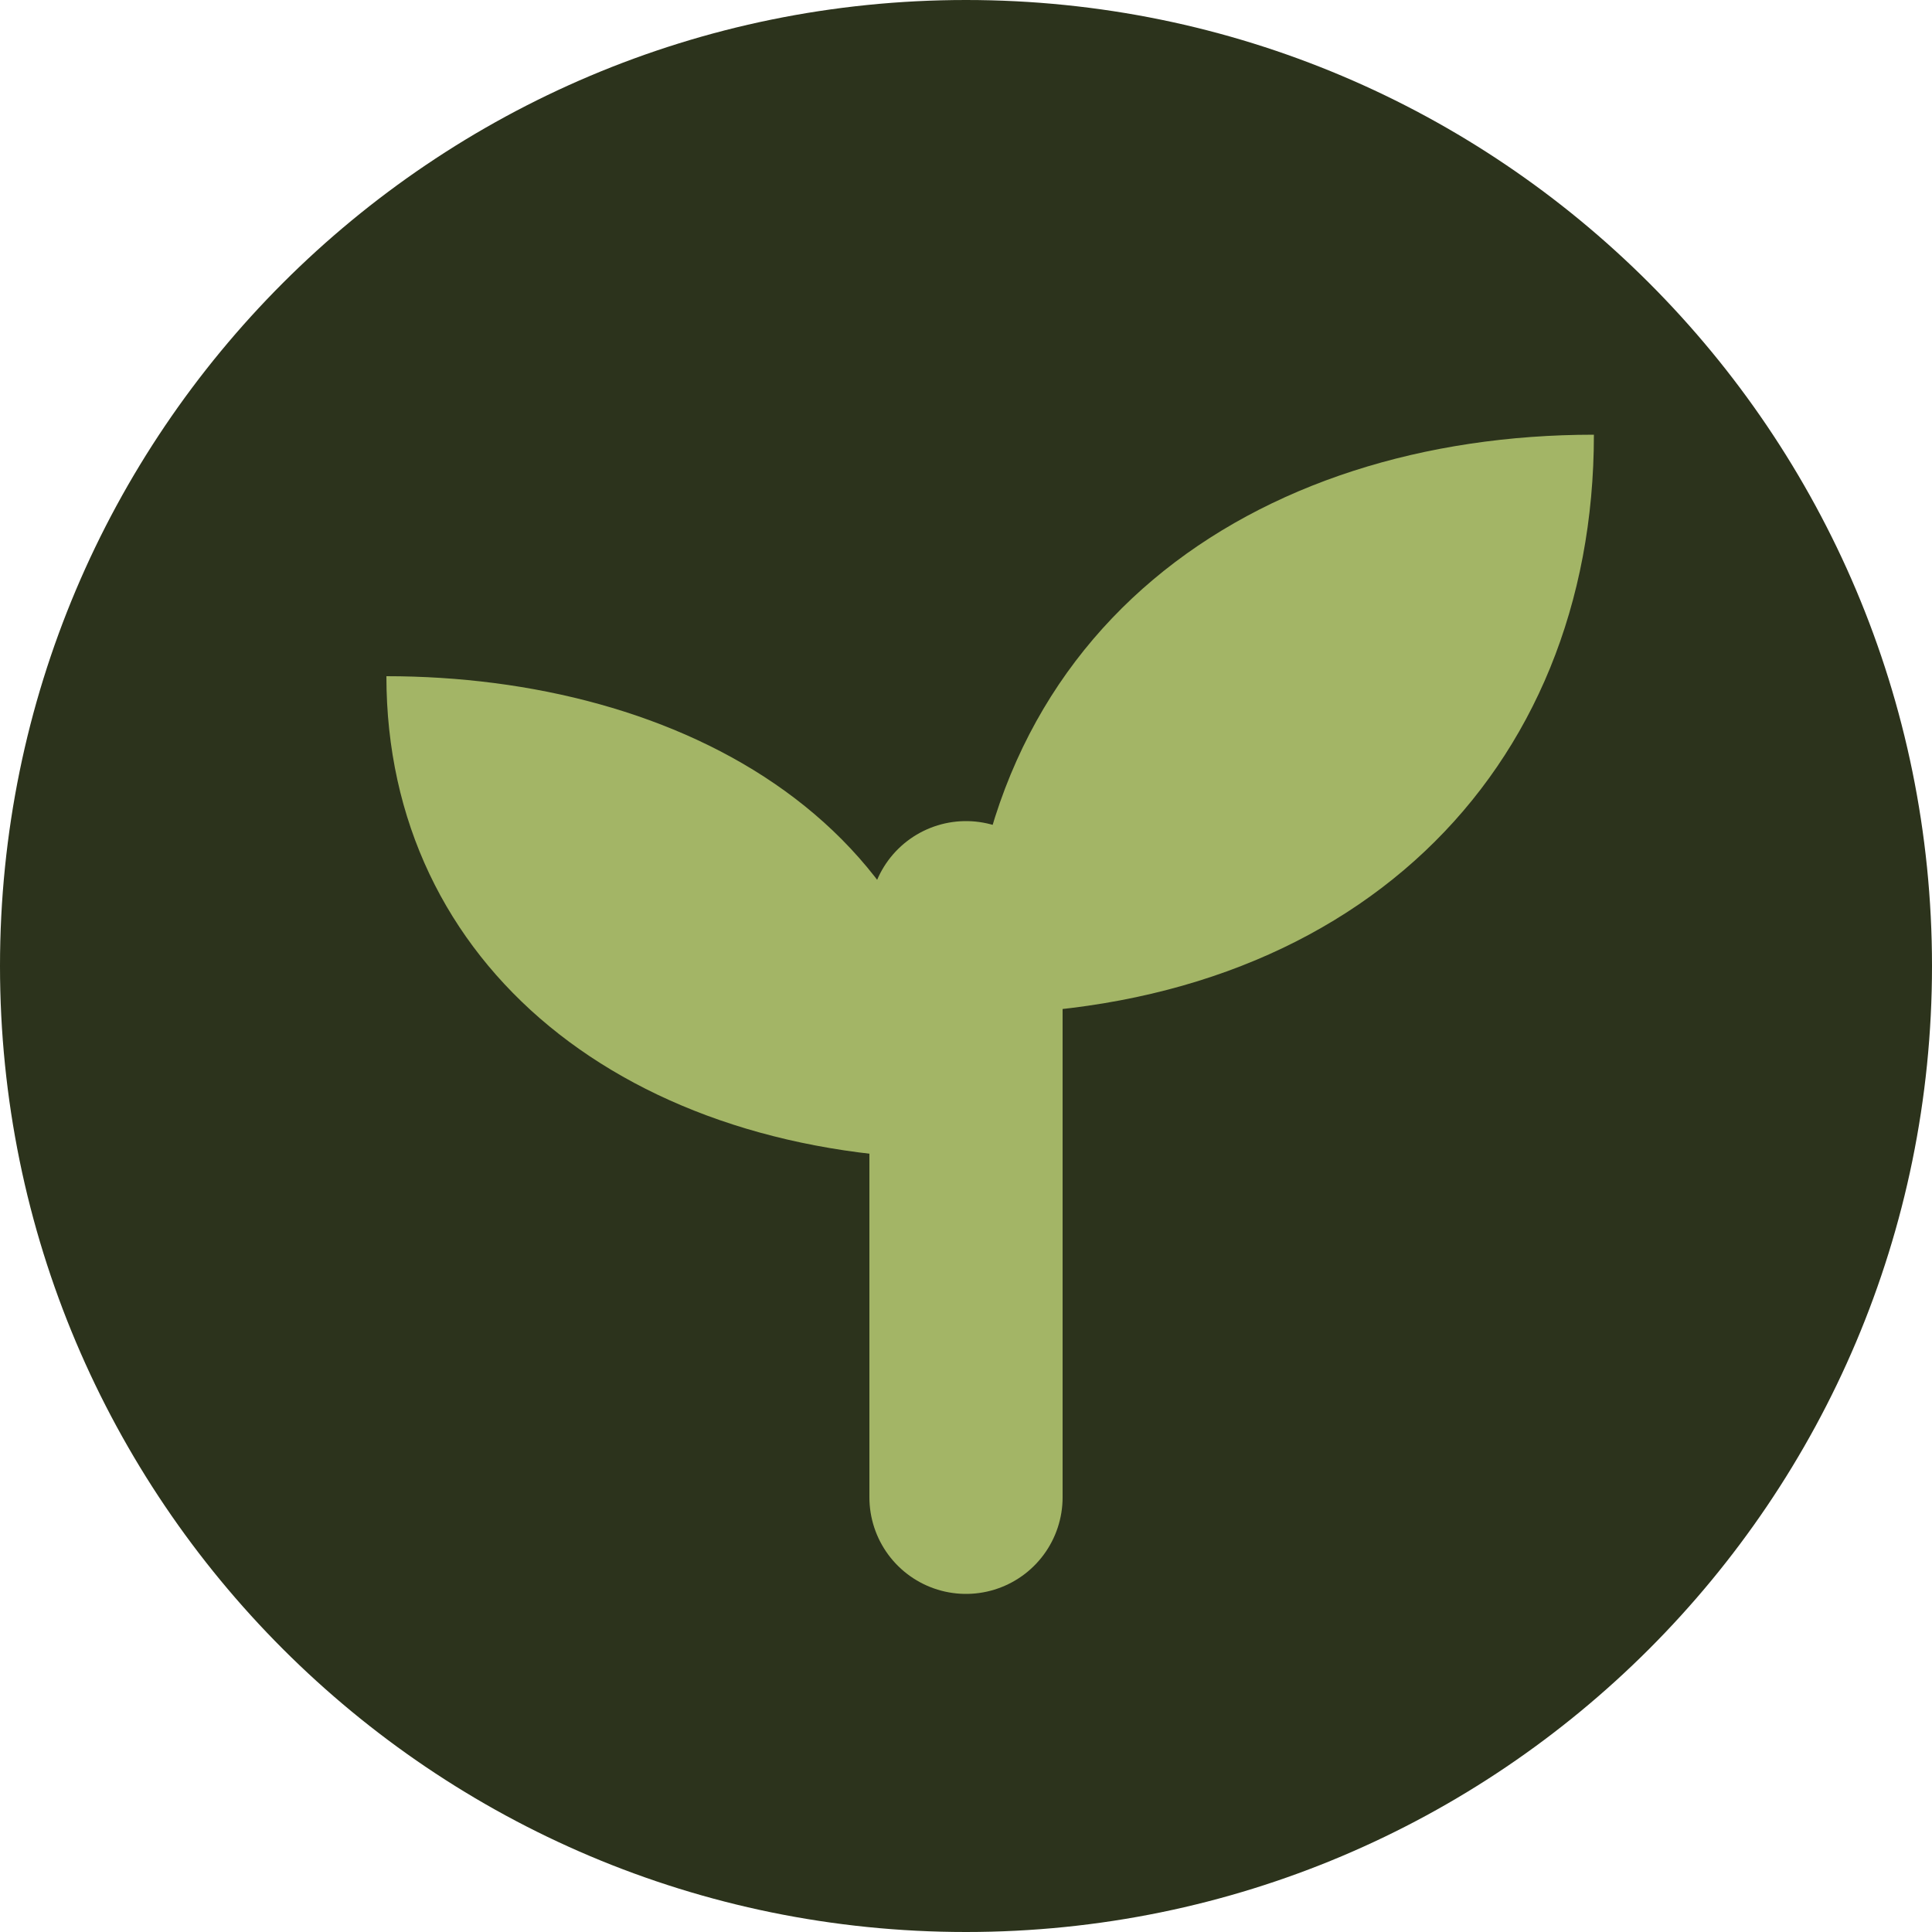
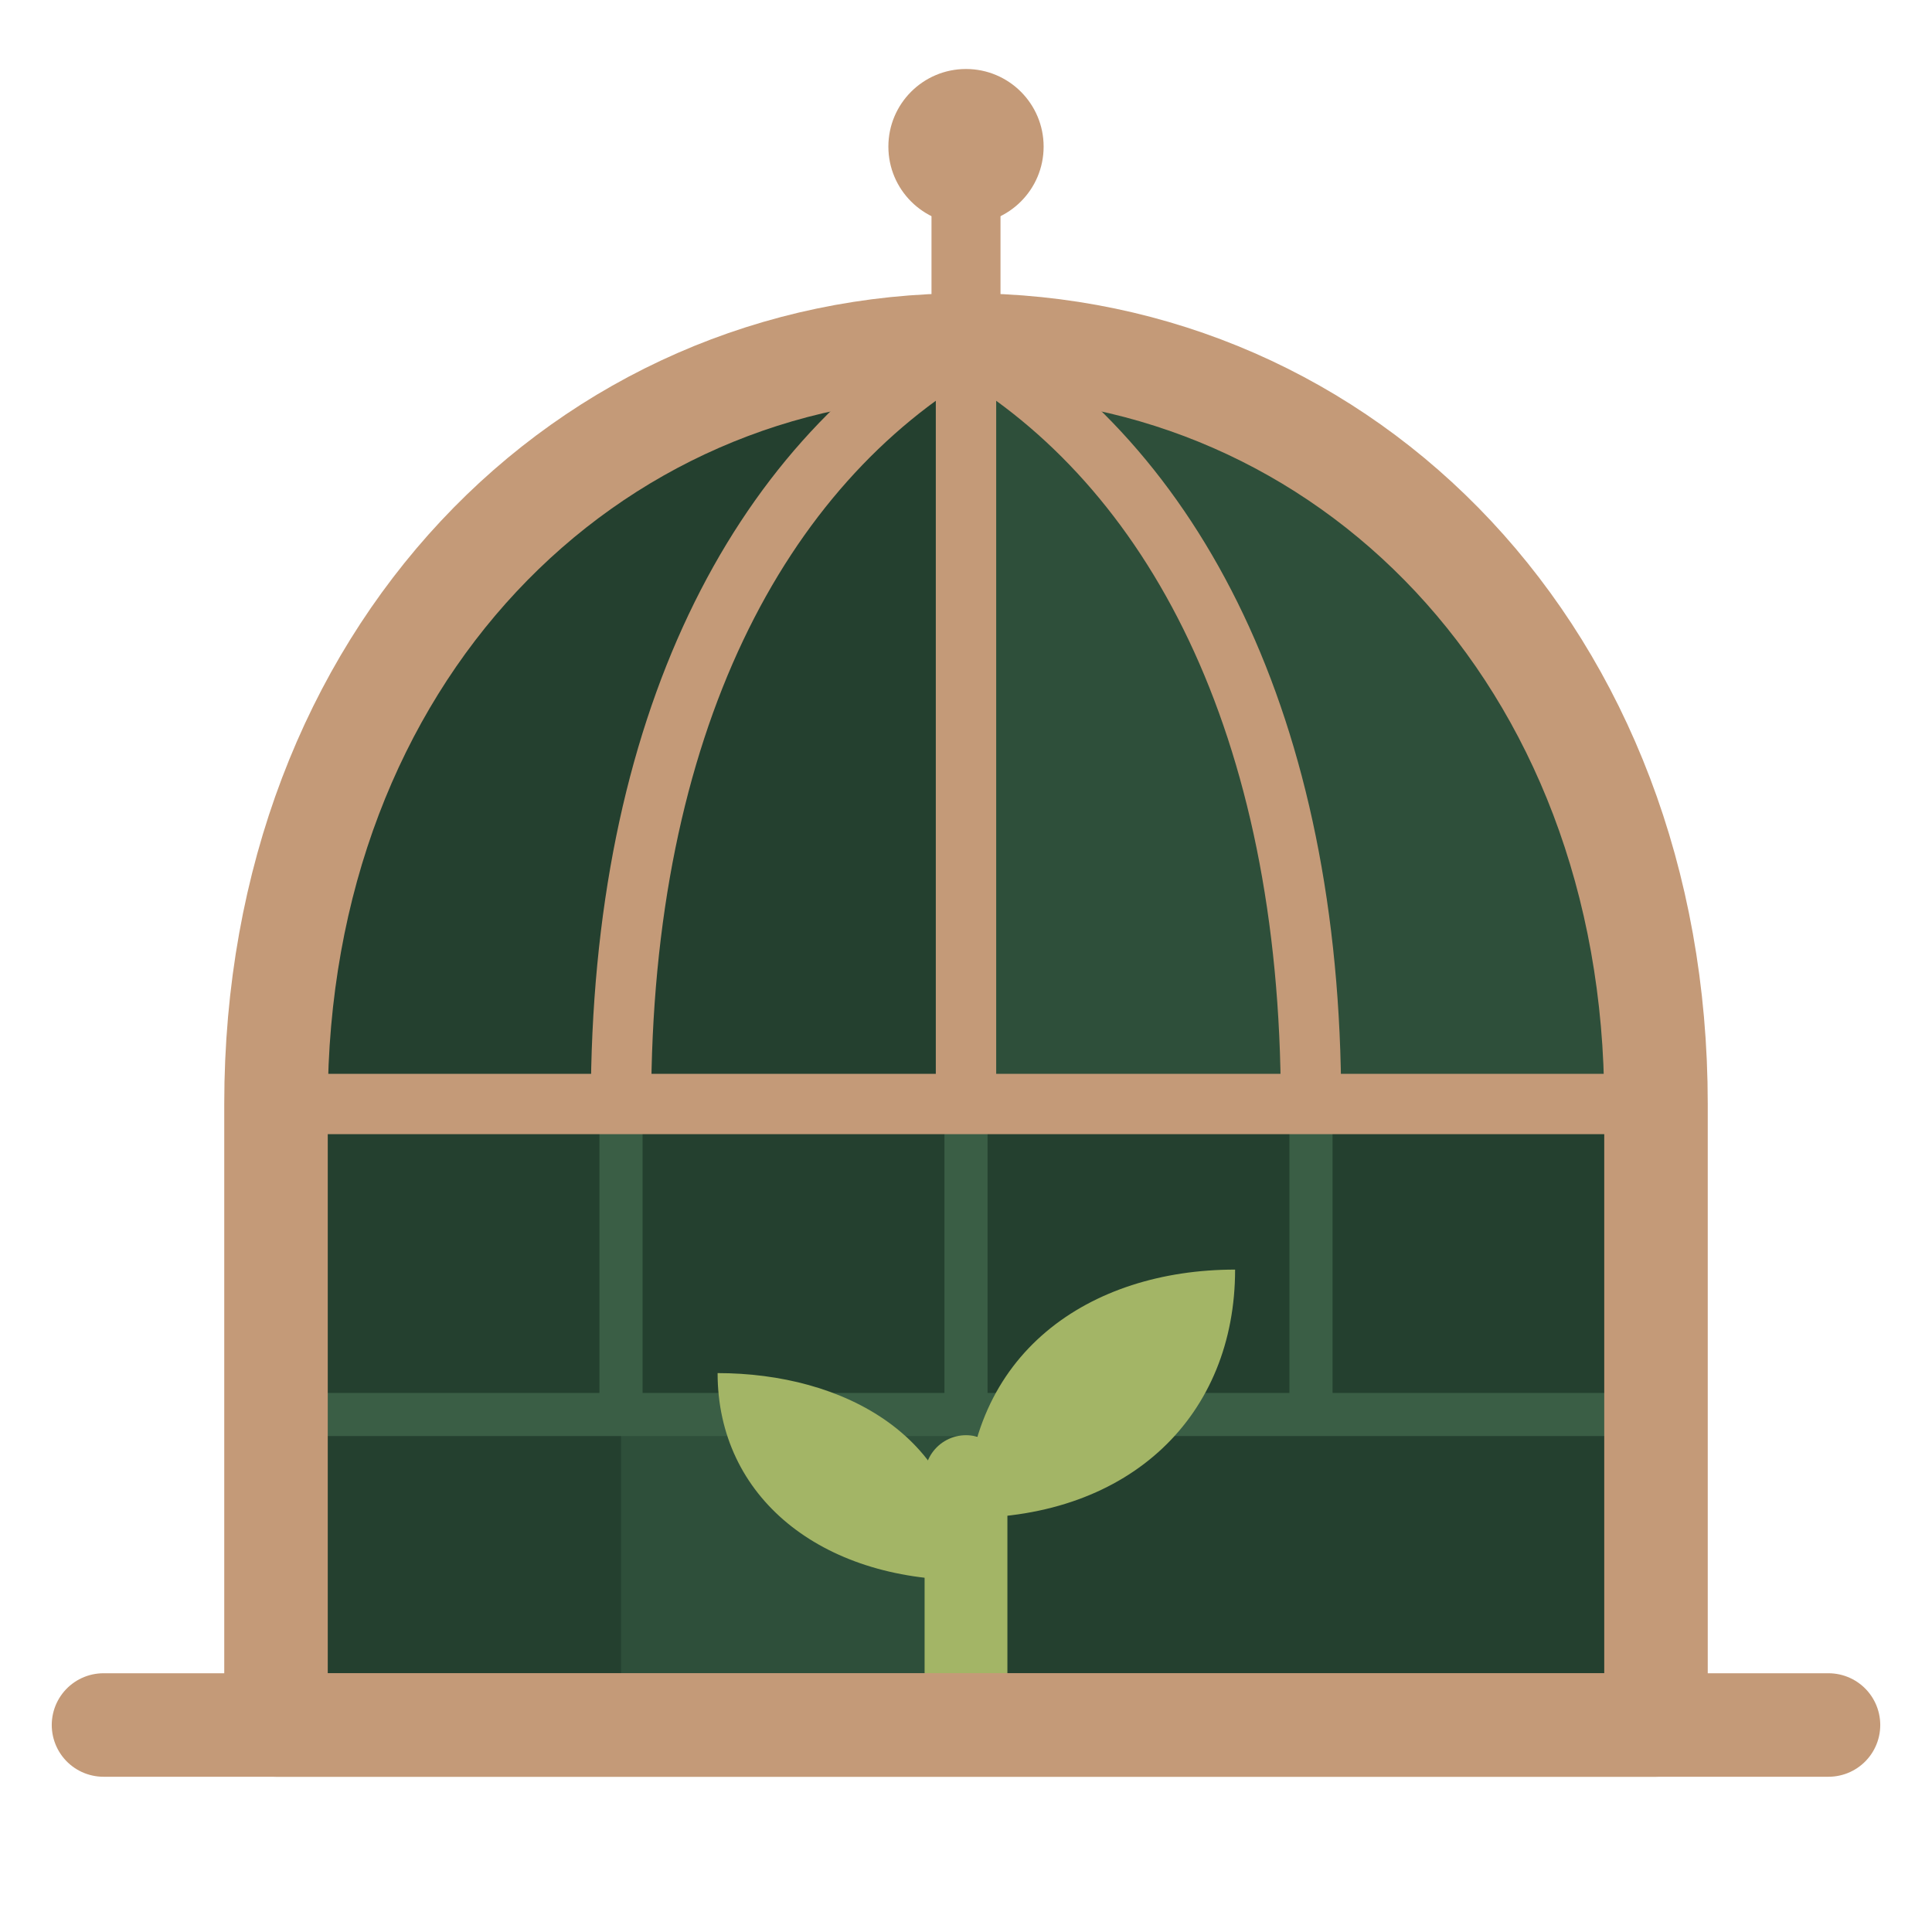
- <svg xmlns="http://www.w3.org/2000/svg" viewBox="0 0 24 24" width="96" height="96" role="img" aria-label="Cloche sprout">
-   <circle cx="12" cy="12" r="12" fill="#2C331C" />
-   <g transform="translate(12 12) scale(0.5) translate(-60 -88.8)">
-     <path d="M60 102 V87.6" stroke="#A3B566" stroke-width="4.8" stroke-linecap="round" fill="none" />
-     <path d="M60 90 C60 80.4 67.2 75.6 75.6 75.6 C75.6 84 69.6 90 60 90 Z M60 93.6 C60 85.2 52.8 81.6 45.6 81.6 C45.6 88.8 51.6 93.6 60 93.6 Z" fill="#A3B566" />
+ <svg xmlns="http://www.w3.org/2000/svg" viewBox="4 2 112 112" width="96" height="96" role="img" aria-label="Cloche logo for dark grounds">
+   <path d="M20 102 V66 C20 40 38 22 60 22 C82 22 100 40 100 66 V102 Z" fill="#24402F" />
+   <path d="M60 22 C82 22 100 40 100 66 H60 Z" fill="#2E4F3A" />
+   <path d="M40 84 H60 V102 H40 Z" fill="#2E4F3A" />
+   <path d="M20 84 H100 M40 66 V84 M60 66 V84 M80 66 V84" stroke="#3A5E45" stroke-width="2.5" fill="none" />
+   <path d="M60 102 V87.6" stroke="#A3B566" stroke-width="4.8" stroke-linecap="round" fill="none" />
+   <path d="M60 90 C60 80.4 67.2 75.6 75.6 75.6 C75.6 84 69.6 90 60 90 Z M60 93.6 C60 85.2 52.8 81.6 45.6 81.6 C45.6 88.8 51.6 93.6 60 93.6 Z" fill="#A3B566" />
+   <g fill="none" stroke="#C49A78" stroke-linecap="round" stroke-linejoin="round">
+     <path d="M20 66 H100 M40 66 C40 44 48 29 60 22 M80 66 C80 44 72 29 60 22 M60 22 V66" stroke-width="3.5" />
+     <path d="M20 102 V66 C20 40 38 22 60 22 C82 22 100 40 100 66 V102 Z" stroke-width="6" />
+     <path d="M60 22 V13" stroke-width="4" />
+     <path d="M10 102 H110" stroke-width="6" />
  </g>
+   <circle cx="60" cy="10.5" r="4.5" fill="#C49A78" />
</svg>
